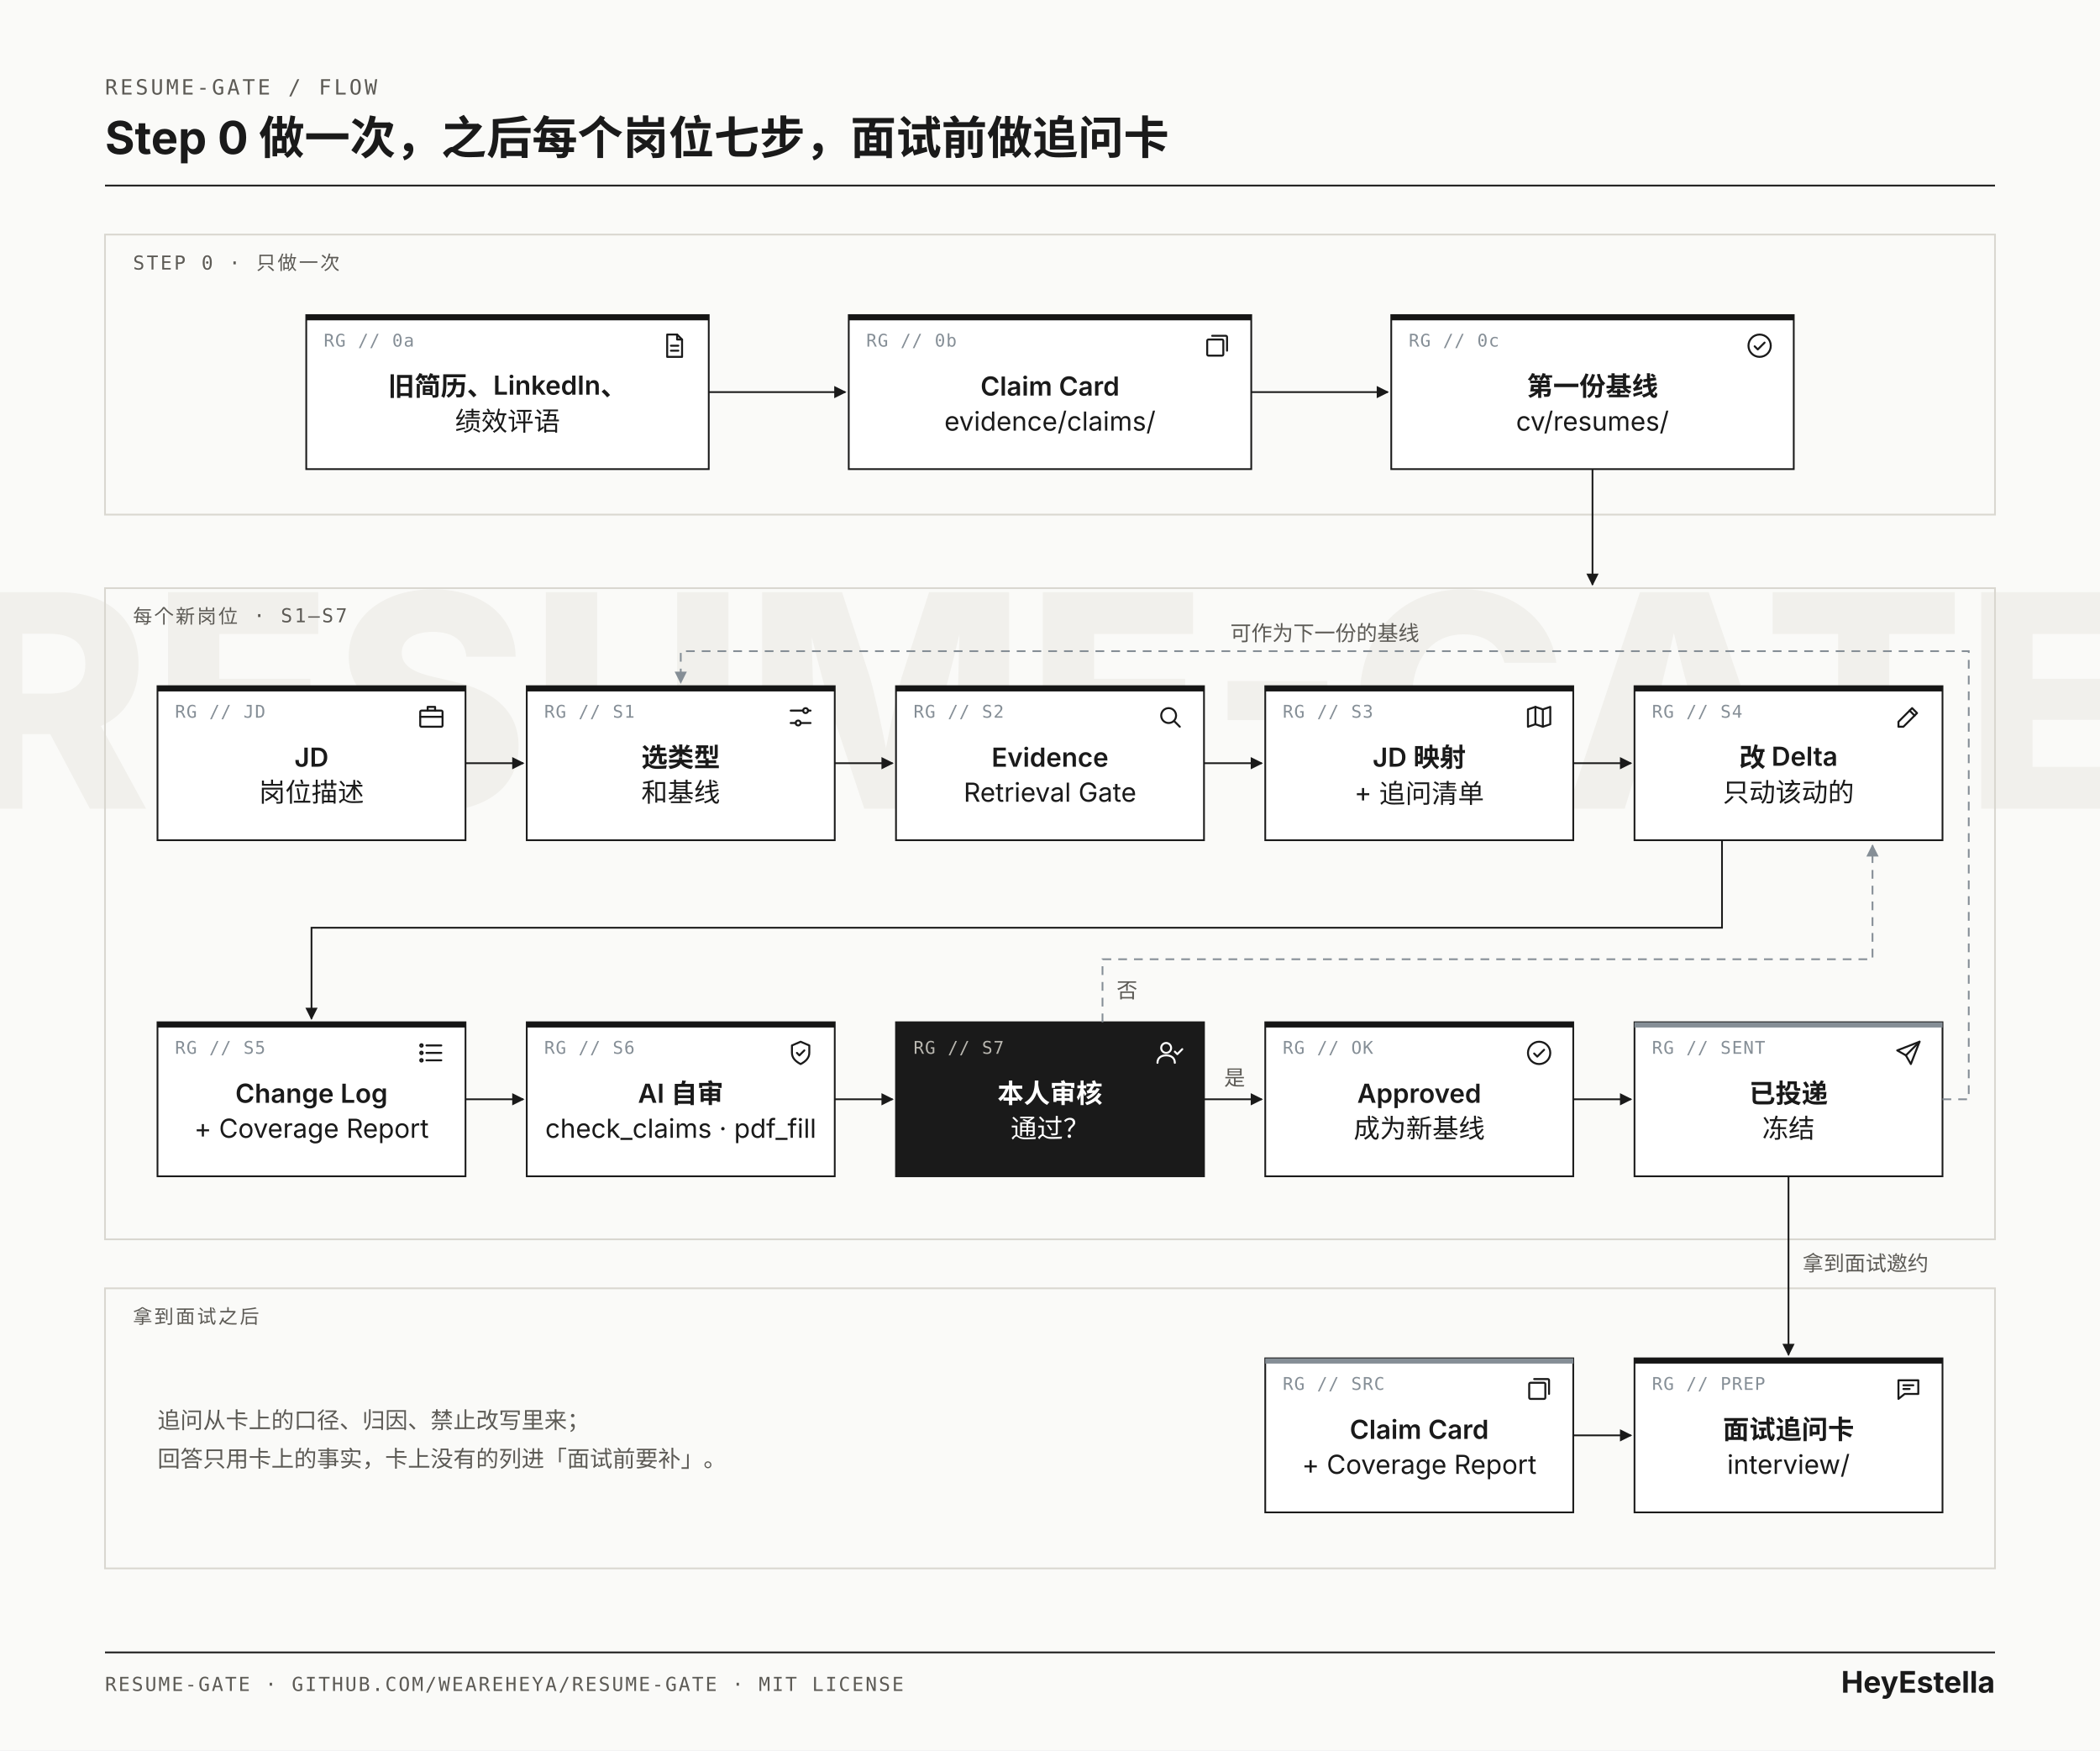
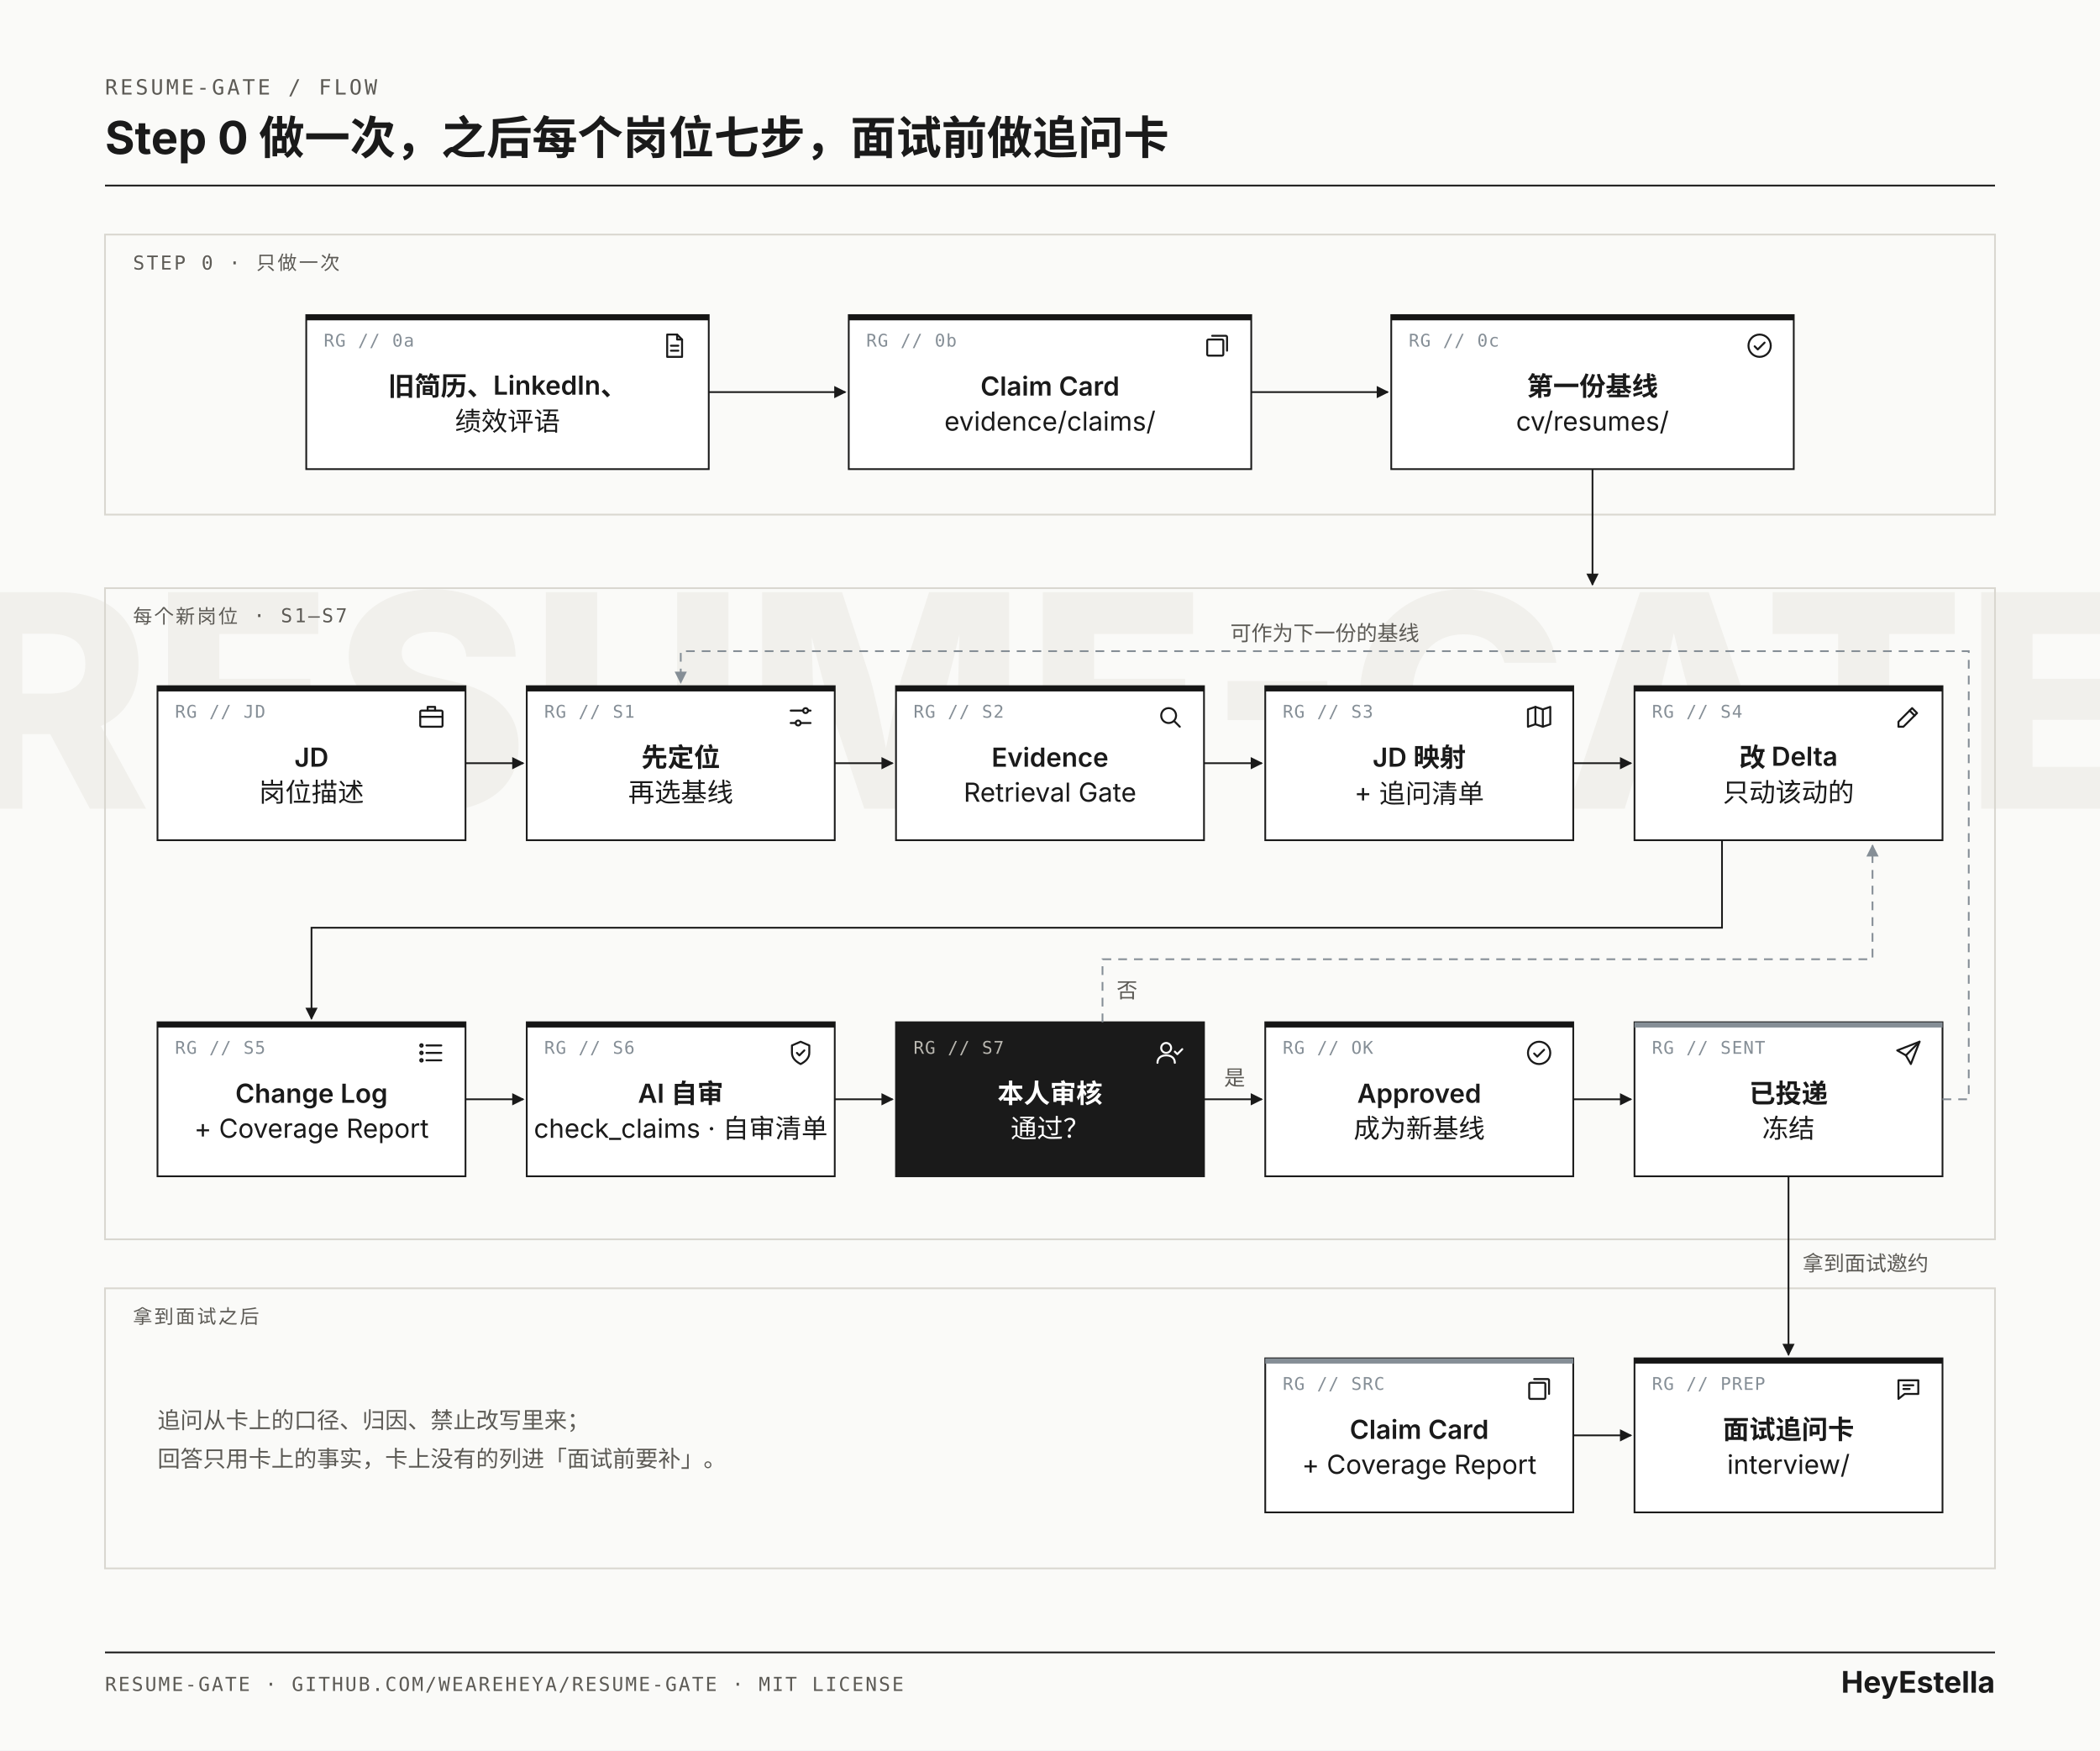
<svg xmlns="http://www.w3.org/2000/svg" width="1200" height="1000" viewBox="0 0 1200 1000" role="img" aria-label="Step 0 做一次，之后每个岗位七步，面试前做追问卡">
  <defs>
    <marker id="ah" viewBox="0 0 10 10" refX="9" refY="5" markerWidth="7" markerHeight="7" orient="auto-start-reverse">
      <path d="M0 0 L10 5 L0 10 z" fill="#1A1A1A" />
    </marker>
    <marker id="ahg" viewBox="0 0 10 10" refX="9" refY="5" markerWidth="7" markerHeight="7" orient="auto-start-reverse">
      <path d="M0 0 L10 5 L0 10 z" fill="#858E96" />
    </marker>
  </defs>
  <rect width="1200" height="1000" fill="#FAFAF8" />
  <text x="600.0" y="462.0" font-family="Inter, -apple-system, 'Helvetica Neue', 'PingFang SC', 'Source Han Sans SC', 'Noto Sans CJK SC', sans-serif" font-size="170" font-weight="800" fill="#F1F0EC" text-anchor="middle" textLength="1080" lengthAdjust="spacingAndGlyphs">RESUME-GATE</text>
  <text x="60" y="54" font-family="'JetBrains Mono', 'SF Mono', Menlo, Consolas, monospace" font-size="12" fill="#5C5A55" letter-spacing="1.5">RESUME-GATE / FLOW</text>
  <text x="60" y="88" font-family="Inter, -apple-system, 'Helvetica Neue', 'PingFang SC', 'Source Han Sans SC', 'Noto Sans CJK SC', sans-serif" font-size="26" font-weight="700" fill="#1A1A1A">Step 0 做一次，之后每个岗位七步，面试前做追问卡</text>
  <path d="M 60 106 L 1140 106" stroke="#1A1A1A" stroke-width="1" />
  <rect x="60" y="134" width="1080" height="160" fill="none" stroke="#D9D7D0" stroke-width="1" />
  <text x="76" y="154" font-family="'JetBrains Mono', 'SF Mono', Menlo, Consolas, monospace" font-size="11" font-weight="400" fill="#5C5A55" text-anchor="start" letter-spacing="1.2">STEP 0 · 只做一次</text>
  <rect x="60" y="336" width="1080" height="372" fill="none" stroke="#D9D7D0" stroke-width="1" />
  <text x="76" y="356" font-family="'JetBrains Mono', 'SF Mono', Menlo, Consolas, monospace" font-size="11" font-weight="400" fill="#5C5A55" text-anchor="start" letter-spacing="1.2">每个新岗位 · S1–S7</text>
  <rect x="175.0" y="180" width="230" height="88" fill="#FFFFFF" stroke="#1A1A1A" stroke-width="1" />
  <rect x="175.0" y="180" width="230" height="3" fill="#151515" />
  <text x="185.0" y="198" font-family="'JetBrains Mono', 'SF Mono', Menlo, Consolas, monospace" font-size="10" font-weight="400" fill="#858E96" text-anchor="start" letter-spacing="0.5">RG // 0a</text>
  <g transform="translate(377.0 189) scale(0.7083333)" fill="none" stroke="#1A1A1A" stroke-width="1.60" stroke-linecap="round" stroke-linejoin="round" vector-effect="non-scaling-stroke">
    <path d="M6 3h8l4 4v14H6z" />
    <path d="M14 3v4h4" />
    <path d="M9 12h6M9 16h6" />
  </g>
  <text x="290.0" y="226.0" font-family="Inter, -apple-system, 'Helvetica Neue', 'PingFang SC', 'Source Han Sans SC', 'Noto Sans CJK SC', sans-serif" font-size="15" font-weight="600" fill="#1A1A1A" text-anchor="middle">旧简历、LinkedIn、</text>
  <text x="290.0" y="246.0" font-family="Inter, -apple-system, 'Helvetica Neue', 'PingFang SC', 'Source Han Sans SC', 'Noto Sans CJK SC', sans-serif" font-size="15" font-weight="400" fill="#1A1A1A" text-anchor="middle">绩效评语</text>
  <rect x="485.0" y="180" width="230" height="88" fill="#FFFFFF" stroke="#1A1A1A" stroke-width="1" />
  <rect x="485.0" y="180" width="230" height="3" fill="#151515" />
  <text x="495.0" y="198" font-family="'JetBrains Mono', 'SF Mono', Menlo, Consolas, monospace" font-size="10" font-weight="400" fill="#858E96" text-anchor="start" letter-spacing="0.5">RG // 0b</text>
  <g transform="translate(687.0 189) scale(0.7083333)" fill="none" stroke="#1A1A1A" stroke-width="1.60" stroke-linecap="round" stroke-linejoin="round" vector-effect="non-scaling-stroke">
    <rect x="4" y="7" width="13" height="13" rx="1" />
    <path d="M8 4h11a1 1 0 0 1 1 1v11" />
  </g>
  <text x="600.0" y="226.0" font-family="Inter, -apple-system, 'Helvetica Neue', 'PingFang SC', 'Source Han Sans SC', 'Noto Sans CJK SC', sans-serif" font-size="15" font-weight="600" fill="#1A1A1A" text-anchor="middle">Claim Card</text>
  <text x="600.0" y="246.0" font-family="Inter, -apple-system, 'Helvetica Neue', 'PingFang SC', 'Source Han Sans SC', 'Noto Sans CJK SC', sans-serif" font-size="15" font-weight="400" fill="#1A1A1A" text-anchor="middle">evidence/claims/</text>
  <rect x="795.0" y="180" width="230" height="88" fill="#FFFFFF" stroke="#1A1A1A" stroke-width="1" />
  <rect x="795.0" y="180" width="230" height="3" fill="#151515" />
  <text x="805.0" y="198" font-family="'JetBrains Mono', 'SF Mono', Menlo, Consolas, monospace" font-size="10" font-weight="400" fill="#858E96" text-anchor="start" letter-spacing="0.5">RG // 0c</text>
  <g transform="translate(997.0 189) scale(0.7083333)" fill="none" stroke="#1A1A1A" stroke-width="1.60" stroke-linecap="round" stroke-linejoin="round" vector-effect="non-scaling-stroke">
    <circle cx="12" cy="12" r="9" />
    <path d="M8 12.5l2.5 2.5L16 9.5" />
  </g>
  <text x="910.0" y="226.0" font-family="Inter, -apple-system, 'Helvetica Neue', 'PingFang SC', 'Source Han Sans SC', 'Noto Sans CJK SC', sans-serif" font-size="15" font-weight="600" fill="#1A1A1A" text-anchor="middle">第一份基线</text>
  <text x="910.0" y="246.0" font-family="Inter, -apple-system, 'Helvetica Neue', 'PingFang SC', 'Source Han Sans SC', 'Noto Sans CJK SC', sans-serif" font-size="15" font-weight="400" fill="#1A1A1A" text-anchor="middle">cv/resumes/</text>
  <path d="M 405.0 224.0 L 483.0 224.0" fill="none" stroke="#1A1A1A" stroke-width="1" marker-end="url(#ah)" />
  <path d="M 715.0 224.0 L 793.0 224.0" fill="none" stroke="#1A1A1A" stroke-width="1" marker-end="url(#ah)" />
  <rect x="90" y="392" width="176" height="88" fill="#FFFFFF" stroke="#1A1A1A" stroke-width="1" />
  <rect x="90" y="392" width="176" height="3" fill="#151515" />
  <text x="100" y="410" font-family="'JetBrains Mono', 'SF Mono', Menlo, Consolas, monospace" font-size="10" font-weight="400" fill="#858E96" text-anchor="start" letter-spacing="0.5">RG // JD</text>
  <g transform="translate(238 401) scale(0.7083333)" fill="none" stroke="#1A1A1A" stroke-width="1.60" stroke-linecap="round" stroke-linejoin="round" vector-effect="non-scaling-stroke">
    <rect x="3" y="7" width="18" height="13" rx="1" />
    <path d="M9 7V4h6v3M3 12h18" />
  </g>
  <text x="178.0" y="438.0" font-family="Inter, -apple-system, 'Helvetica Neue', 'PingFang SC', 'Source Han Sans SC', 'Noto Sans CJK SC', sans-serif" font-size="15" font-weight="600" fill="#1A1A1A" text-anchor="middle">JD</text>
  <text x="178.0" y="458.0" font-family="Inter, -apple-system, 'Helvetica Neue', 'PingFang SC', 'Source Han Sans SC', 'Noto Sans CJK SC', sans-serif" font-size="15" font-weight="400" fill="#1A1A1A" text-anchor="middle">岗位描述</text>
  <rect x="301" y="392" width="176" height="88" fill="#FFFFFF" stroke="#1A1A1A" stroke-width="1" />
  <rect x="301" y="392" width="176" height="3" fill="#151515" />
  <text x="311" y="410" font-family="'JetBrains Mono', 'SF Mono', Menlo, Consolas, monospace" font-size="10" font-weight="400" fill="#858E96" text-anchor="start" letter-spacing="0.5">RG // S1</text>
  <g transform="translate(449 401) scale(0.7083333)" fill="none" stroke="#1A1A1A" stroke-width="1.60" stroke-linecap="round" stroke-linejoin="round" vector-effect="non-scaling-stroke">
    <path d="M4 7h10M18 7h2M4 17h4M12 17h8" />
    <circle cx="16" cy="7" r="2" />
    <circle cx="10" cy="17" r="2" />
  </g>
-   <text x="389.0" y="438.0" font-family="Inter, -apple-system, 'Helvetica Neue', 'PingFang SC', 'Source Han Sans SC', 'Noto Sans CJK SC', sans-serif" font-size="15" font-weight="600" fill="#1A1A1A" text-anchor="middle">选类型</text>
-   <text x="389.0" y="458.0" font-family="Inter, -apple-system, 'Helvetica Neue', 'PingFang SC', 'Source Han Sans SC', 'Noto Sans CJK SC', sans-serif" font-size="15" font-weight="400" fill="#1A1A1A" text-anchor="middle">和基线</text>
+   <text x="389.0" y="438.0" font-family="Inter, -apple-system, 'Helvetica Neue', 'PingFang SC', 'Source Han Sans SC', 'Noto Sans CJK SC', sans-serif" font-size="15" font-weight="600" fill="#1A1A1A" text-anchor="middle">先定位</text>
+   <text x="389.0" y="458.0" font-family="Inter, -apple-system, 'Helvetica Neue', 'PingFang SC', 'Source Han Sans SC', 'Noto Sans CJK SC', sans-serif" font-size="15" font-weight="400" fill="#1A1A1A" text-anchor="middle">再选基线</text>
  <rect x="512" y="392" width="176" height="88" fill="#FFFFFF" stroke="#1A1A1A" stroke-width="1" />
  <rect x="512" y="392" width="176" height="3" fill="#151515" />
  <text x="522" y="410" font-family="'JetBrains Mono', 'SF Mono', Menlo, Consolas, monospace" font-size="10" font-weight="400" fill="#858E96" text-anchor="start" letter-spacing="0.5">RG // S2</text>
  <g transform="translate(660 401) scale(0.7083333)" fill="none" stroke="#1A1A1A" stroke-width="1.60" stroke-linecap="round" stroke-linejoin="round" vector-effect="non-scaling-stroke">
    <circle cx="11" cy="11" r="6" />
    <path d="M20 20l-4.5-4.5" />
  </g>
  <text x="600.0" y="438.0" font-family="Inter, -apple-system, 'Helvetica Neue', 'PingFang SC', 'Source Han Sans SC', 'Noto Sans CJK SC', sans-serif" font-size="15" font-weight="600" fill="#1A1A1A" text-anchor="middle">Evidence</text>
  <text x="600.0" y="458.0" font-family="Inter, -apple-system, 'Helvetica Neue', 'PingFang SC', 'Source Han Sans SC', 'Noto Sans CJK SC', sans-serif" font-size="15" font-weight="400" fill="#1A1A1A" text-anchor="middle">Retrieval Gate</text>
  <rect x="723" y="392" width="176" height="88" fill="#FFFFFF" stroke="#1A1A1A" stroke-width="1" />
  <rect x="723" y="392" width="176" height="3" fill="#151515" />
  <text x="733" y="410" font-family="'JetBrains Mono', 'SF Mono', Menlo, Consolas, monospace" font-size="10" font-weight="400" fill="#858E96" text-anchor="start" letter-spacing="0.5">RG // S3</text>
  <g transform="translate(871 401) scale(0.7083333)" fill="none" stroke="#1A1A1A" stroke-width="1.60" stroke-linecap="round" stroke-linejoin="round" vector-effect="non-scaling-stroke">
    <path d="M3 6l6-2 6 2 6-2v14l-6 2-6-2-6 2z" />
    <path d="M9 4v14M15 6v14" />
  </g>
  <text x="811.0" y="438.0" font-family="Inter, -apple-system, 'Helvetica Neue', 'PingFang SC', 'Source Han Sans SC', 'Noto Sans CJK SC', sans-serif" font-size="15" font-weight="600" fill="#1A1A1A" text-anchor="middle">JD 映射</text>
  <text x="811.0" y="458.0" font-family="Inter, -apple-system, 'Helvetica Neue', 'PingFang SC', 'Source Han Sans SC', 'Noto Sans CJK SC', sans-serif" font-size="15" font-weight="400" fill="#1A1A1A" text-anchor="middle">+ 追问清单</text>
  <rect x="934" y="392" width="176" height="88" fill="#FFFFFF" stroke="#1A1A1A" stroke-width="1" />
  <rect x="934" y="392" width="176" height="3" fill="#151515" />
  <text x="944" y="410" font-family="'JetBrains Mono', 'SF Mono', Menlo, Consolas, monospace" font-size="10" font-weight="400" fill="#858E96" text-anchor="start" letter-spacing="0.5">RG // S4</text>
  <g transform="translate(1082 401) scale(0.7083333)" fill="none" stroke="#1A1A1A" stroke-width="1.60" stroke-linecap="round" stroke-linejoin="round" vector-effect="non-scaling-stroke">
    <path d="M4 20h4L19 9l-4-4L4 16z" />
    <path d="M13 7l4 4" />
  </g>
  <text x="1022.0" y="438.0" font-family="Inter, -apple-system, 'Helvetica Neue', 'PingFang SC', 'Source Han Sans SC', 'Noto Sans CJK SC', sans-serif" font-size="15" font-weight="600" fill="#1A1A1A" text-anchor="middle">改 Delta</text>
  <text x="1022.0" y="458.0" font-family="Inter, -apple-system, 'Helvetica Neue', 'PingFang SC', 'Source Han Sans SC', 'Noto Sans CJK SC', sans-serif" font-size="15" font-weight="400" fill="#1A1A1A" text-anchor="middle">只动该动的</text>
  <rect x="90" y="584" width="176" height="88" fill="#FFFFFF" stroke="#1A1A1A" stroke-width="1" />
  <rect x="90" y="584" width="176" height="3" fill="#151515" />
  <text x="100" y="602" font-family="'JetBrains Mono', 'SF Mono', Menlo, Consolas, monospace" font-size="10" font-weight="400" fill="#858E96" text-anchor="start" letter-spacing="0.5">RG // S5</text>
  <g transform="translate(238 593) scale(0.7083333)" fill="none" stroke="#1A1A1A" stroke-width="1.60" stroke-linecap="round" stroke-linejoin="round" vector-effect="non-scaling-stroke">
    <path d="M8 6h12M8 12h12M8 18h12" />
    <circle cx="4" cy="6" r="1" />
    <circle cx="4" cy="12" r="1" />
    <circle cx="4" cy="18" r="1" />
  </g>
  <text x="178.0" y="630.0" font-family="Inter, -apple-system, 'Helvetica Neue', 'PingFang SC', 'Source Han Sans SC', 'Noto Sans CJK SC', sans-serif" font-size="15" font-weight="600" fill="#1A1A1A" text-anchor="middle">Change Log</text>
  <text x="178.0" y="650.0" font-family="Inter, -apple-system, 'Helvetica Neue', 'PingFang SC', 'Source Han Sans SC', 'Noto Sans CJK SC', sans-serif" font-size="15" font-weight="400" fill="#1A1A1A" text-anchor="middle">+ Coverage Report</text>
  <rect x="301" y="584" width="176" height="88" fill="#FFFFFF" stroke="#1A1A1A" stroke-width="1" />
  <rect x="301" y="584" width="176" height="3" fill="#151515" />
  <text x="311" y="602" font-family="'JetBrains Mono', 'SF Mono', Menlo, Consolas, monospace" font-size="10" font-weight="400" fill="#858E96" text-anchor="start" letter-spacing="0.5">RG // S6</text>
  <g transform="translate(449 593) scale(0.7083333)" fill="none" stroke="#1A1A1A" stroke-width="1.60" stroke-linecap="round" stroke-linejoin="round" vector-effect="non-scaling-stroke">
    <path d="M12 3l7 3v6c0 4-3 7-7 9-4-2-7-5-7-9V6z" />
    <path d="M9 12l2 2 4-4" />
  </g>
  <text x="389.0" y="630.0" font-family="Inter, -apple-system, 'Helvetica Neue', 'PingFang SC', 'Source Han Sans SC', 'Noto Sans CJK SC', sans-serif" font-size="15" font-weight="600" fill="#1A1A1A" text-anchor="middle">AI 自审</text>
-   <text x="389.0" y="650.0" font-family="Inter, -apple-system, 'Helvetica Neue', 'PingFang SC', 'Source Han Sans SC', 'Noto Sans CJK SC', sans-serif" font-size="15" font-weight="400" fill="#1A1A1A" text-anchor="middle">check_claims · pdf_fill</text>
+   <text x="389.0" y="650.0" font-family="Inter, -apple-system, 'Helvetica Neue', 'PingFang SC', 'Source Han Sans SC', 'Noto Sans CJK SC', sans-serif" font-size="15" font-weight="400" fill="#1A1A1A" text-anchor="middle">check_claims · 自审清单</text>
  <rect x="512" y="584" width="176" height="88" fill="#1A1A1A" stroke="#1A1A1A" stroke-width="1" />
  <text x="522" y="602" font-family="'JetBrains Mono', 'SF Mono', Menlo, Consolas, monospace" font-size="10" font-weight="400" fill="#B9B7B0" text-anchor="start" letter-spacing="0.5">RG // S7</text>
  <g transform="translate(660 593) scale(0.7083333)" fill="none" stroke="#FFFFFF" stroke-width="1.60" stroke-linecap="round" stroke-linejoin="round" vector-effect="non-scaling-stroke">
    <circle cx="9" cy="8" r="4" />
    <path d="M2 20c0-4 3-6 7-6s7 2 7 6" />
    <path d="M16 11l2 2 4-4" />
  </g>
  <text x="600.0" y="630.0" font-family="Inter, -apple-system, 'Helvetica Neue', 'PingFang SC', 'Source Han Sans SC', 'Noto Sans CJK SC', sans-serif" font-size="15" font-weight="600" fill="#FFFFFF" text-anchor="middle">本人审核</text>
  <text x="600.0" y="650.0" font-family="Inter, -apple-system, 'Helvetica Neue', 'PingFang SC', 'Source Han Sans SC', 'Noto Sans CJK SC', sans-serif" font-size="15" font-weight="400" fill="#FFFFFF" text-anchor="middle">通过？</text>
  <rect x="723" y="584" width="176" height="88" fill="#FFFFFF" stroke="#1A1A1A" stroke-width="1" />
  <rect x="723" y="584" width="176" height="3" fill="#151515" />
  <text x="733" y="602" font-family="'JetBrains Mono', 'SF Mono', Menlo, Consolas, monospace" font-size="10" font-weight="400" fill="#858E96" text-anchor="start" letter-spacing="0.5">RG // OK</text>
  <g transform="translate(871 593) scale(0.7083333)" fill="none" stroke="#1A1A1A" stroke-width="1.60" stroke-linecap="round" stroke-linejoin="round" vector-effect="non-scaling-stroke">
    <circle cx="12" cy="12" r="9" />
    <path d="M8 12.5l2.5 2.5L16 9.5" />
  </g>
  <text x="811.0" y="630.0" font-family="Inter, -apple-system, 'Helvetica Neue', 'PingFang SC', 'Source Han Sans SC', 'Noto Sans CJK SC', sans-serif" font-size="15" font-weight="600" fill="#1A1A1A" text-anchor="middle">Approved</text>
  <text x="811.0" y="650.0" font-family="Inter, -apple-system, 'Helvetica Neue', 'PingFang SC', 'Source Han Sans SC', 'Noto Sans CJK SC', sans-serif" font-size="15" font-weight="400" fill="#1A1A1A" text-anchor="middle">成为新基线</text>
  <rect x="934" y="584" width="176" height="88" fill="#FFFFFF" stroke="#1A1A1A" stroke-width="1" />
  <rect x="934" y="584" width="176" height="3" fill="#858E96" />
  <text x="944" y="602" font-family="'JetBrains Mono', 'SF Mono', Menlo, Consolas, monospace" font-size="10" font-weight="400" fill="#858E96" text-anchor="start" letter-spacing="0.5">RG // SENT</text>
  <g transform="translate(1082 593) scale(0.7083333)" fill="none" stroke="#1A1A1A" stroke-width="1.60" stroke-linecap="round" stroke-linejoin="round" vector-effect="non-scaling-stroke">
    <path d="M21 3L10 14" />
    <path d="M21 3l-7 18-4-7-7-4z" />
  </g>
  <text x="1022.0" y="630.0" font-family="Inter, -apple-system, 'Helvetica Neue', 'PingFang SC', 'Source Han Sans SC', 'Noto Sans CJK SC', sans-serif" font-size="15" font-weight="600" fill="#1A1A1A" text-anchor="middle">已投递</text>
  <text x="1022.0" y="650.0" font-family="Inter, -apple-system, 'Helvetica Neue', 'PingFang SC', 'Source Han Sans SC', 'Noto Sans CJK SC', sans-serif" font-size="15" font-weight="400" fill="#1A1A1A" text-anchor="middle">冻结</text>
  <path d="M 266 436.0 L 299 436.0" fill="none" stroke="#1A1A1A" stroke-width="1" marker-end="url(#ah)" />
  <path d="M 477 436.0 L 510 436.0" fill="none" stroke="#1A1A1A" stroke-width="1" marker-end="url(#ah)" />
  <path d="M 688 436.0 L 721 436.0" fill="none" stroke="#1A1A1A" stroke-width="1" marker-end="url(#ah)" />
  <path d="M 899 436.0 L 932 436.0" fill="none" stroke="#1A1A1A" stroke-width="1" marker-end="url(#ah)" />
  <path d="M 266 628.0 L 299 628.0" fill="none" stroke="#1A1A1A" stroke-width="1" marker-end="url(#ah)" />
  <path d="M 477 628.0 L 510 628.0" fill="none" stroke="#1A1A1A" stroke-width="1" marker-end="url(#ah)" />
  <path d="M 688 628.0 L 721 628.0" fill="none" stroke="#1A1A1A" stroke-width="1" marker-end="url(#ah)" />
  <path d="M 899 628.0 L 932 628.0" fill="none" stroke="#1A1A1A" stroke-width="1" marker-end="url(#ah)" />
  <path d="M 910.0 268 L 910.0 334" fill="none" stroke="#1A1A1A" stroke-width="1" marker-end="url(#ah)" />
  <path d="M 984 480 L 984 530 L 178.0 530 L 178.0 582" fill="none" stroke="#1A1A1A" stroke-width="1" marker-end="url(#ah)" />
  <path d="M 630.0 584 L 630.0 548 L 1070 548 L 1070 483" fill="none" stroke="#858E96" stroke-width="1" stroke-dasharray="5 4" marker-end="url(#ahg)" />
  <text x="638.0" y="570" font-family="Inter, -apple-system, 'Helvetica Neue', 'PingFang SC', 'Source Han Sans SC', 'Noto Sans CJK SC', sans-serif" font-size="12" font-weight="400" fill="#5C5A55" text-anchor="start">否</text>
  <text x="705.5" y="620.0" font-family="Inter, -apple-system, 'Helvetica Neue', 'PingFang SC', 'Source Han Sans SC', 'Noto Sans CJK SC', sans-serif" font-size="12" font-weight="400" fill="#5C5A55" text-anchor="middle">是</text>
  <path d="M 1110 628.0 L 1125 628.0 L 1125 372 L 389.0 372 L 389.0 390" fill="none" stroke="#858E96" stroke-width="1" stroke-dasharray="5 4" marker-end="url(#ahg)" />
  <text x="757.0" y="366" font-family="Inter, -apple-system, 'Helvetica Neue', 'PingFang SC', 'Source Han Sans SC', 'Noto Sans CJK SC', sans-serif" font-size="12" font-weight="400" fill="#5C5A55" text-anchor="middle">可作为下一份的基线</text>
  <rect x="60" y="736" width="1080" height="160" fill="none" stroke="#D9D7D0" stroke-width="1" />
  <text x="76.0" y="756.0" font-family="'JetBrains Mono', 'SF Mono', Menlo, Consolas, monospace" font-size="11" font-weight="400" fill="#5C5A55" text-anchor="start" letter-spacing="1.2">拿到面试之后</text>
  <text x="90.0" y="816.0" font-family="Inter, -apple-system, 'Helvetica Neue', 'PingFang SC', 'Source Han Sans SC', 'Noto Sans CJK SC', sans-serif" font-size="13" font-weight="400" fill="#5C5A55" text-anchor="start">追问从卡上的口径、归因、禁止改写里来；</text>
  <text x="90.0" y="838.0" font-family="Inter, -apple-system, 'Helvetica Neue', 'PingFang SC', 'Source Han Sans SC', 'Noto Sans CJK SC', sans-serif" font-size="13" font-weight="400" fill="#5C5A55" text-anchor="start">回答只用卡上的事实，卡上没有的列进「面试前要补」。</text>
  <rect x="723" y="776" width="176" height="88" fill="#FFFFFF" stroke="#1A1A1A" stroke-width="1" />
  <rect x="723" y="776" width="176" height="3" fill="#858E96" />
  <text x="733.0" y="794.0" font-family="'JetBrains Mono', 'SF Mono', Menlo, Consolas, monospace" font-size="10" font-weight="400" fill="#858E96" text-anchor="start" letter-spacing="0.5">RG // SRC</text>
  <g transform="translate(871 785) scale(0.7083333)" fill="none" stroke="#1A1A1A" stroke-width="1.60" stroke-linecap="round" stroke-linejoin="round" vector-effect="non-scaling-stroke">
    <rect x="4" y="7" width="13" height="13" rx="1" />
    <path d="M8 4h11a1 1 0 0 1 1 1v11" />
  </g>
  <text x="811.0" y="822.0" font-family="Inter, -apple-system, 'Helvetica Neue', 'PingFang SC', 'Source Han Sans SC', 'Noto Sans CJK SC', sans-serif" font-size="15" font-weight="600" fill="#1A1A1A" text-anchor="middle">Claim Card</text>
  <text x="811.0" y="842.0" font-family="Inter, -apple-system, 'Helvetica Neue', 'PingFang SC', 'Source Han Sans SC', 'Noto Sans CJK SC', sans-serif" font-size="15" font-weight="400" fill="#1A1A1A" text-anchor="middle">+ Coverage Report</text>
  <rect x="934" y="776" width="176" height="88" fill="#FFFFFF" stroke="#1A1A1A" stroke-width="1" />
  <rect x="934" y="776" width="176" height="3" fill="#151515" />
  <text x="944.0" y="794.0" font-family="'JetBrains Mono', 'SF Mono', Menlo, Consolas, monospace" font-size="10" font-weight="400" fill="#858E96" text-anchor="start" letter-spacing="0.5">RG // PREP</text>
  <g transform="translate(1082 785) scale(0.7083333)" fill="none" stroke="#1A1A1A" stroke-width="1.60" stroke-linecap="round" stroke-linejoin="round" vector-effect="non-scaling-stroke">
    <path d="M4 5h16v11H9l-5 4z" />
    <path d="M8 9h8M8 12h5" />
  </g>
  <text x="1022.0" y="822.0" font-family="Inter, -apple-system, 'Helvetica Neue', 'PingFang SC', 'Source Han Sans SC', 'Noto Sans CJK SC', sans-serif" font-size="15" font-weight="600" fill="#1A1A1A" text-anchor="middle">面试追问卡</text>
  <text x="1022.0" y="842.0" font-family="Inter, -apple-system, 'Helvetica Neue', 'PingFang SC', 'Source Han Sans SC', 'Noto Sans CJK SC', sans-serif" font-size="15" font-weight="400" fill="#1A1A1A" text-anchor="middle">interview/</text>
  <path d="M 899 820.0 L 932 820.0" fill="none" stroke="#1A1A1A" stroke-width="1" marker-end="url(#ah)" />
  <path d="M 1022.0 672 L 1022.0 774" fill="none" stroke="#1A1A1A" stroke-width="1" marker-end="url(#ah)" />
  <text x="1030.0" y="726.0" font-family="Inter, -apple-system, 'Helvetica Neue', 'PingFang SC', 'Source Han Sans SC', 'Noto Sans CJK SC', sans-serif" font-size="12" font-weight="400" fill="#5C5A55" text-anchor="start">拿到面试邀约</text>
  <path d="M 60 944 L 1140 944" stroke="#1A1A1A" stroke-width="1" />
  <text x="60" y="966" font-family="'JetBrains Mono', 'SF Mono', Menlo, Consolas, monospace" font-size="11" fill="#5C5A55" letter-spacing="1">RESUME-GATE · GITHUB.COM/WEAREHEYA/RESUME-GATE · MIT LICENSE</text>
  <text x="1140" y="967" font-family="Inter, -apple-system, 'Helvetica Neue', 'PingFang SC', 'Source Han Sans SC', 'Noto Sans CJK SC', sans-serif" font-size="17" font-weight="700" fill="#1A1A1A" text-anchor="end">HeyEstella</text>
</svg>
